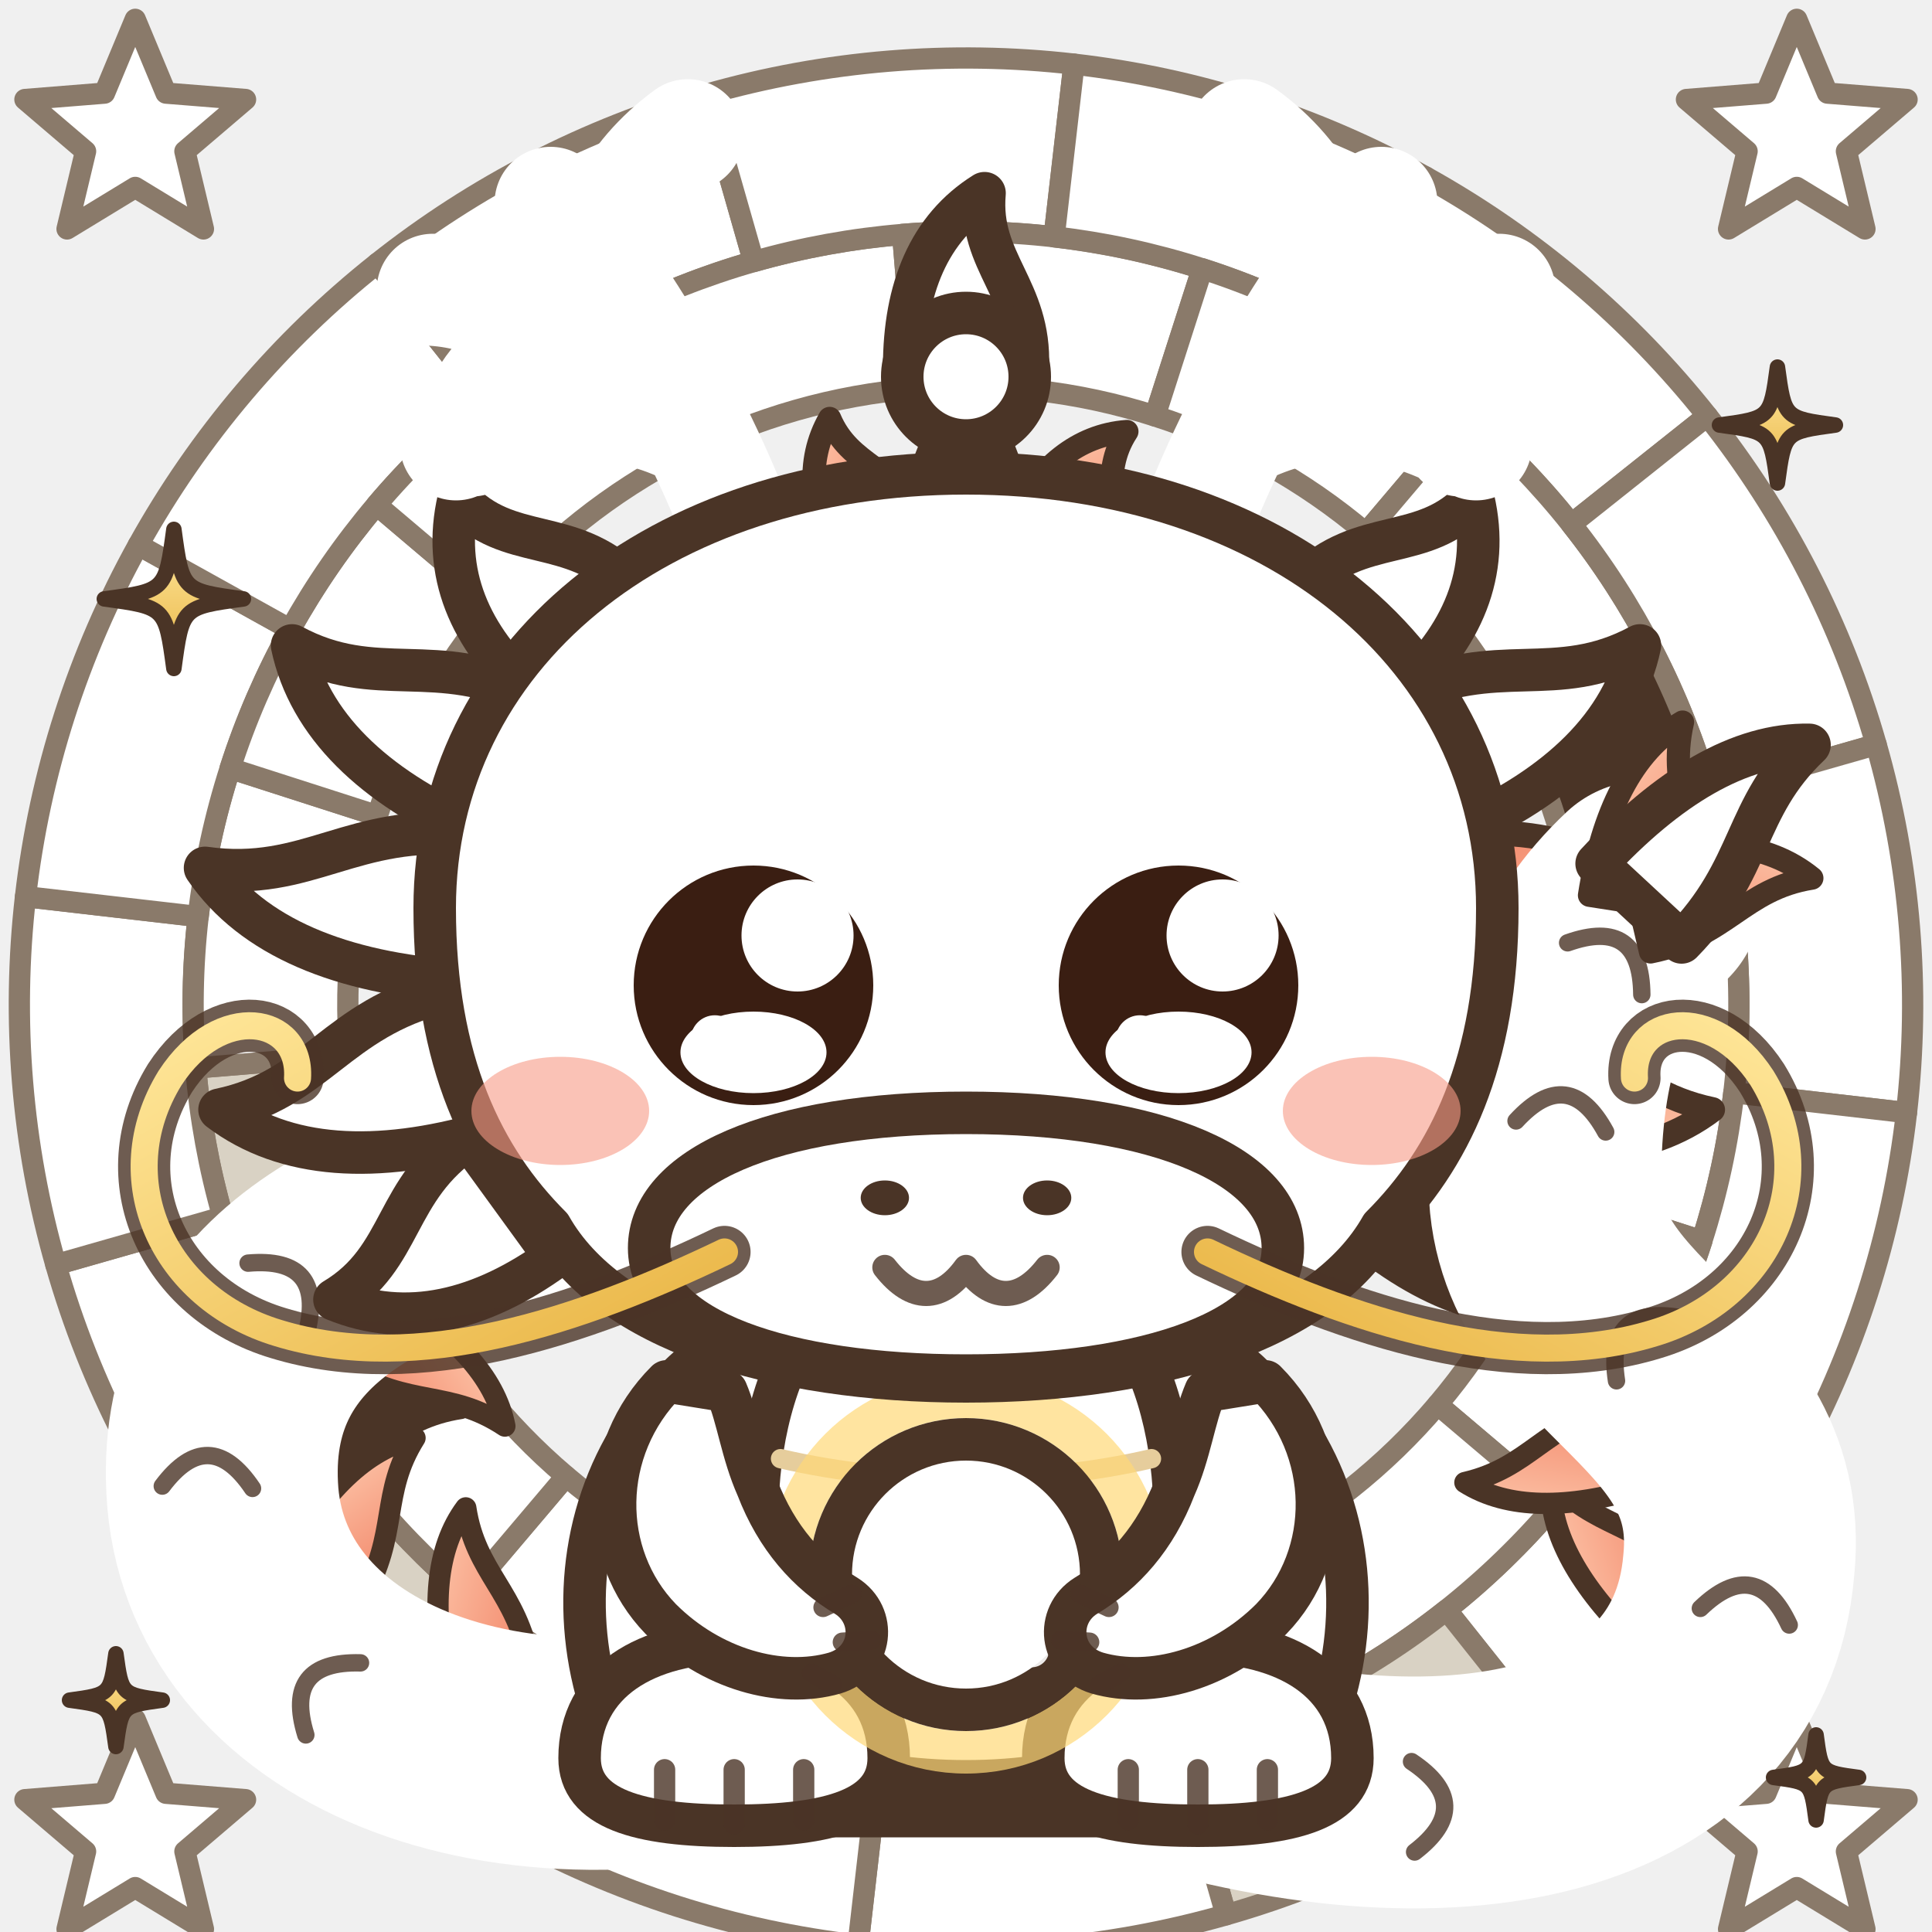
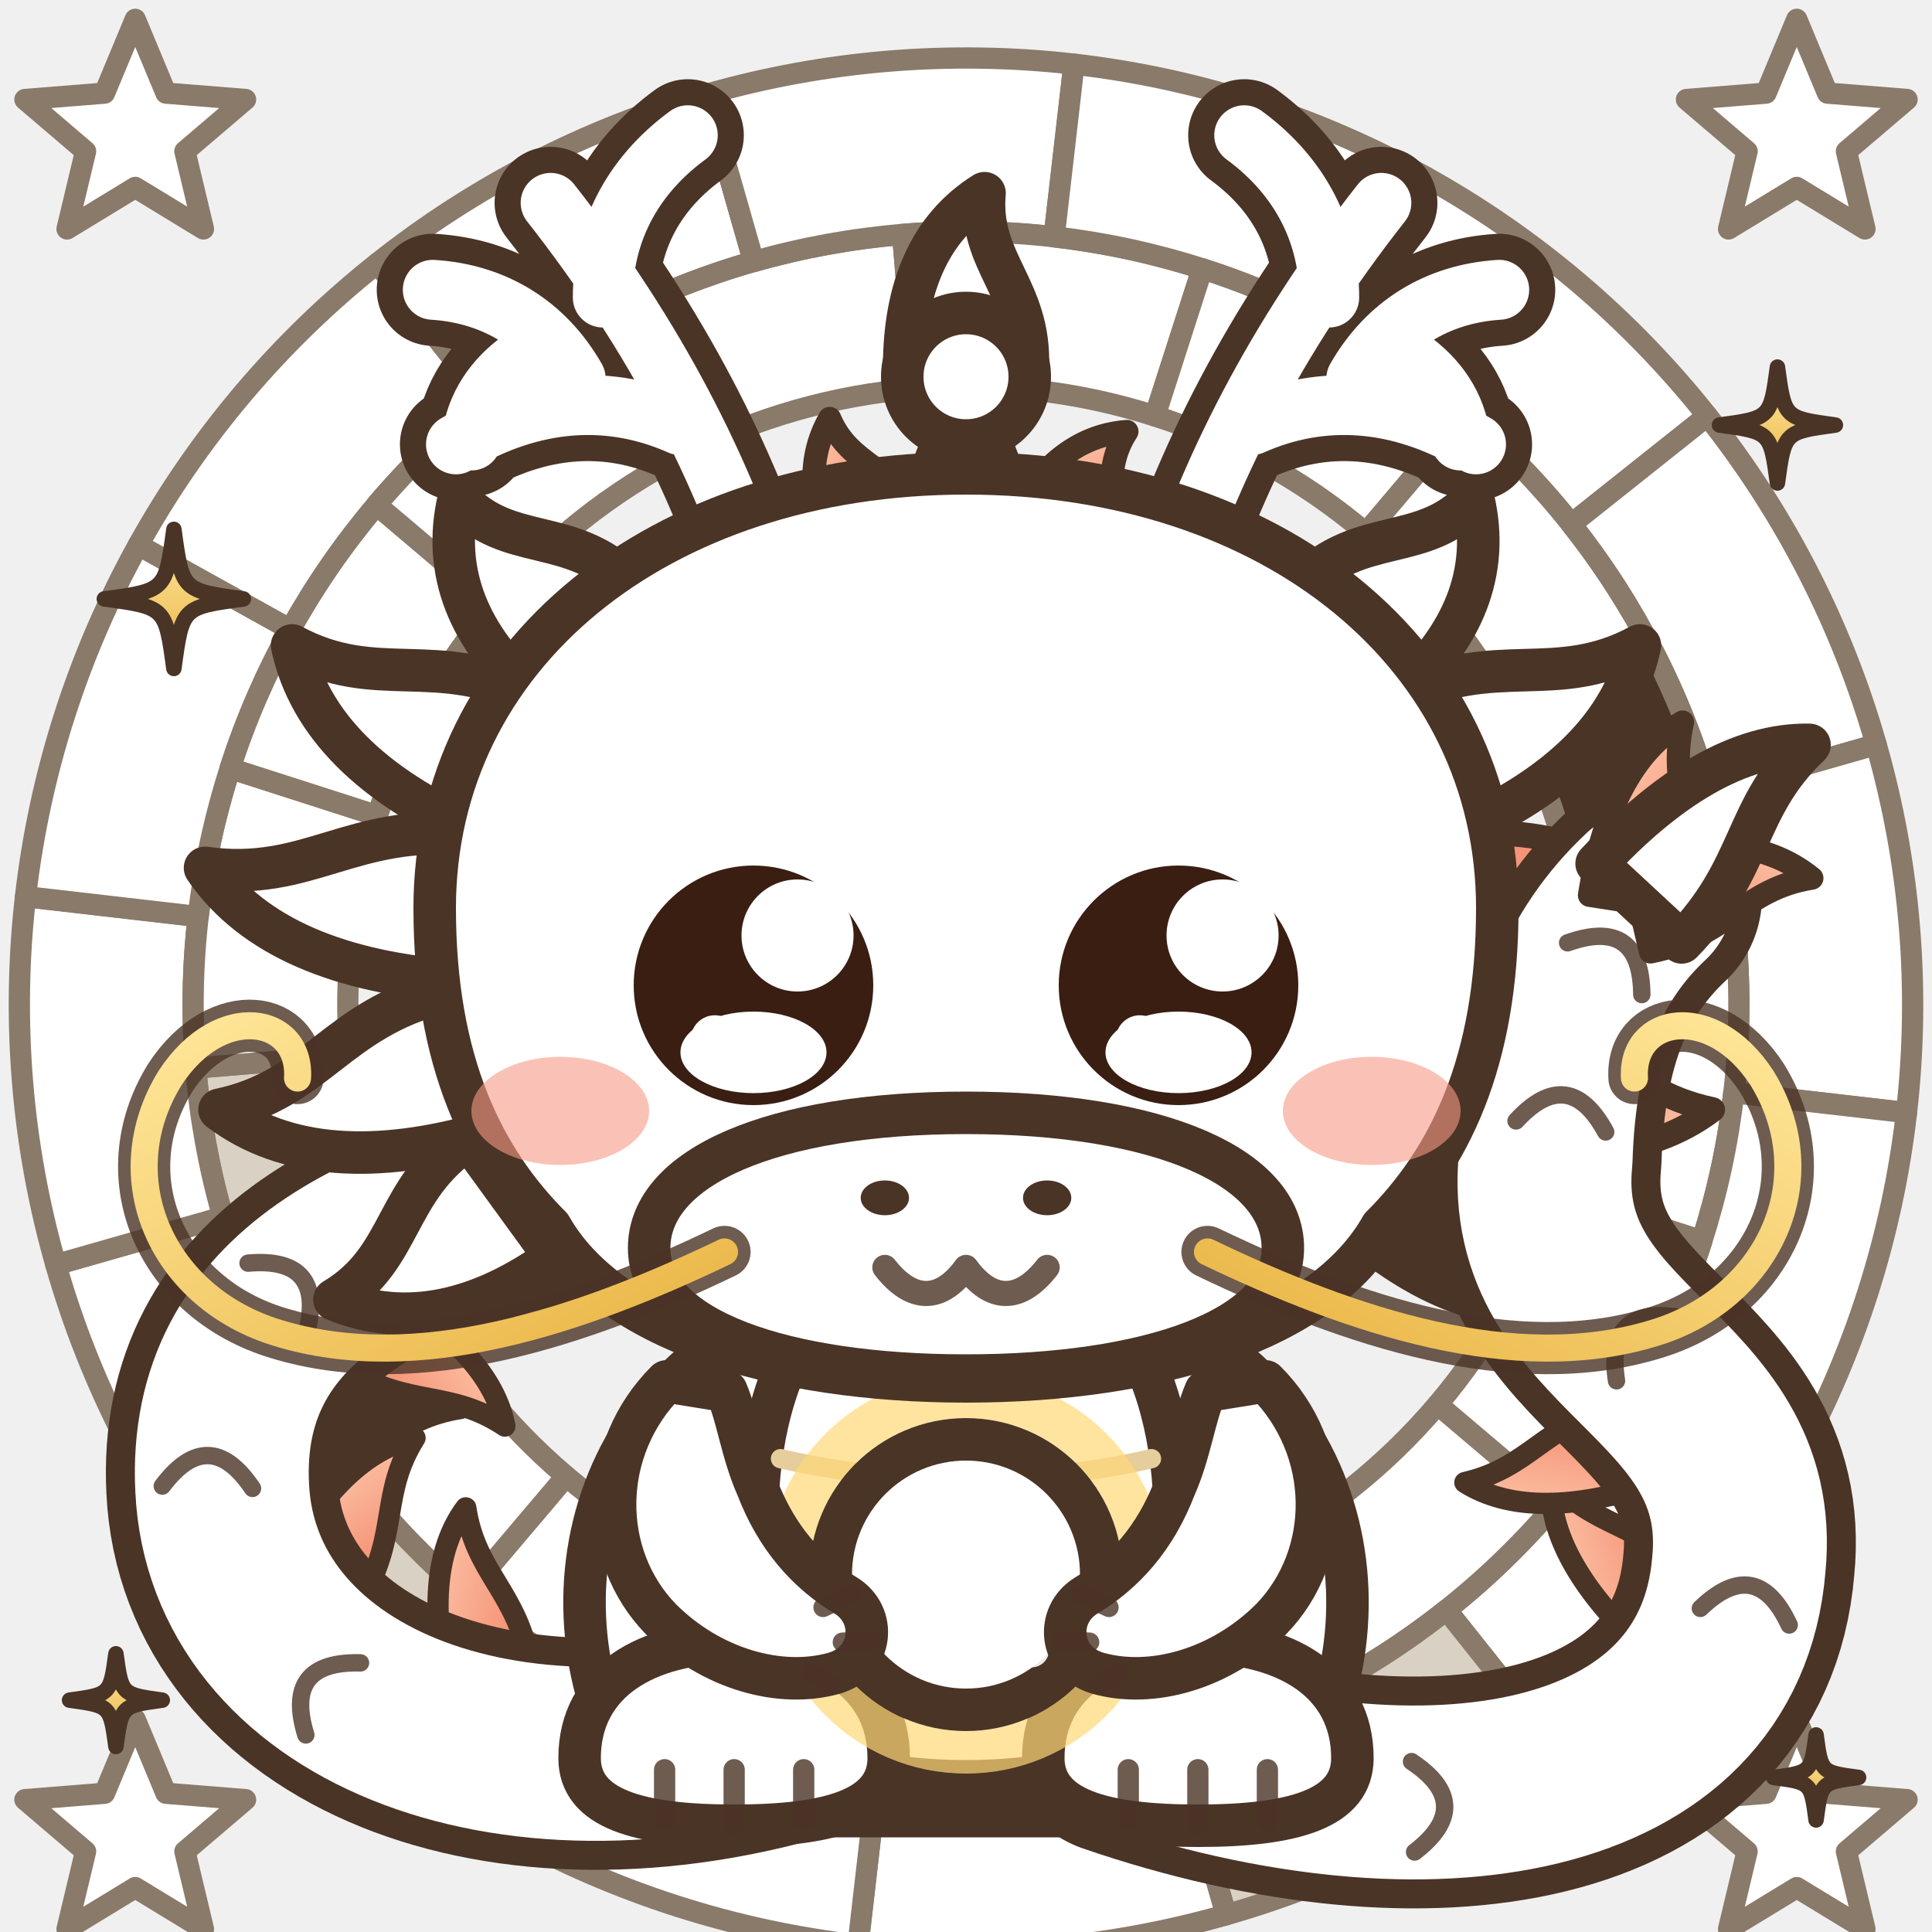
<svg xmlns="http://www.w3.org/2000/svg" viewBox="0 0 100 100" class="drawing" data-page="big-jade">
  <g class="backdrop" stroke="#8a7a6a" stroke-width="1.1" stroke-linejoin="round">
    <path d="M11.63 82.47A49 49 0 0 1 2.89 65.46L11.54 62.99A40 40 0 0 0 18.67 76.87Z" fill="#ffffff" data-kind="fill" data-r="0" />
    <path d="M14.42 70.28A40 40 0 0 1 10.13 55.28L18.11 54.62A32 32 0 0 0 21.54 66.63Z" fill="#d9d2c4" />
    <path d="M2.89 65.46A49 49 0 0 1 1.32 46.41L10.26 47.44A40 40 0 0 0 11.54 62.99Z" fill="#ffffff" data-kind="fill" data-r="1" />
    <path d="M10.13 55.28A40 40 0 0 1 11.91 39.77L19.53 42.22A32 32 0 0 0 18.11 54.62Z" fill="#ffffff" data-kind="fill" data-r="2" />
    <path d="M1.32 46.41A49 49 0 0 1 7.16 28.21L15.03 32.58A40 40 0 0 0 10.26 47.44Z" fill="#ffffff" data-kind="fill" data-r="3" />
    <path d="M11.91 39.77A40 40 0 0 1 19.49 26.13L25.59 31.30A32 32 0 0 0 19.53 42.22Z" fill="#ffffff" data-kind="fill" data-r="4" />
    <path d="M7.16 28.21A49 49 0 0 1 19.53 13.63L25.13 20.67A40 40 0 0 0 15.03 32.58Z" fill="#ffffff" data-kind="fill" data-r="5" />
    <path d="M19.49 26.13A40 40 0 0 1 31.72 16.42L35.37 23.54A32 32 0 0 0 25.59 31.30Z" fill="#ffffff" data-kind="fill" data-r="6" />
    <path d="M19.53 13.63A49 49 0 0 1 36.54 4.89L39.01 13.54A40 40 0 0 0 25.13 20.67Z" fill="#ffffff" data-kind="fill" data-r="7" />
    <path d="M31.72 16.42A40 40 0 0 1 46.72 12.13L47.38 20.11A32 32 0 0 0 35.37 23.54Z" fill="#ffffff" data-kind="fill" data-r="8" />
    <path d="M36.54 4.89A49 49 0 0 1 55.59 3.32L54.56 12.26A40 40 0 0 0 39.01 13.54Z" fill="#ffffff" data-kind="fill" data-r="9" />
    <path d="M46.72 12.13A40 40 0 0 1 62.23 13.91L59.78 21.53A32 32 0 0 0 47.38 20.11Z" fill="#ffffff" data-kind="fill" data-r="10" />
    <path d="M55.59 3.32A49 49 0 0 1 73.79 9.16L69.42 17.03A40 40 0 0 0 54.56 12.26Z" fill="#ffffff" data-kind="fill" data-r="11" />
    <path d="M62.23 13.91A40 40 0 0 1 75.87 21.49L70.70 27.59A32 32 0 0 0 59.78 21.53Z" fill="#ffffff" data-kind="fill" data-r="12" />
    <path d="M73.79 9.16A49 49 0 0 1 88.37 21.53L81.33 27.13A40 40 0 0 0 69.42 17.03Z" fill="#ffffff" data-kind="fill" data-r="13" />
    <path d="M75.87 21.49A40 40 0 0 1 85.58 33.72L78.46 37.37A32 32 0 0 0 70.70 27.59Z" fill="#ffffff" data-kind="fill" data-r="14" />
    <path d="M88.37 21.53A49 49 0 0 1 97.11 38.54L88.46 41.01A40 40 0 0 0 81.33 27.13Z" fill="#ffffff" data-kind="fill" data-r="15" />
    <path d="M85.58 33.72A40 40 0 0 1 89.87 48.72L81.89 49.38A32 32 0 0 0 78.46 37.37Z" fill="#4a3426" />
    <path d="M97.11 38.54A49 49 0 0 1 98.68 57.59L89.74 56.56A40 40 0 0 0 88.46 41.01Z" fill="#ffffff" data-kind="fill" data-r="16" />
    <path d="M89.87 48.72A40 40 0 0 1 88.09 64.23L80.47 61.78A32 32 0 0 0 81.89 49.38Z" fill="#ffffff" data-kind="fill" data-r="17" />
    <path d="M98.68 57.59A49 49 0 0 1 92.84 75.79L84.97 71.42A40 40 0 0 0 89.74 56.56Z" fill="#ffffff" data-kind="fill" data-r="18" />
    <path d="M88.09 64.23A40 40 0 0 1 80.51 77.87L74.41 72.70A32 32 0 0 0 80.47 61.78Z" fill="#ffffff" data-kind="fill" data-r="19" />
    <path d="M92.84 75.79A49 49 0 0 1 80.47 90.37L74.87 83.33A40 40 0 0 0 84.97 71.42Z" fill="#ffffff" data-kind="fill" data-r="20" />
    <path d="M80.51 77.87A40 40 0 0 1 68.28 87.58L64.63 80.46A32 32 0 0 0 74.41 72.70Z" fill="#ffffff" data-kind="fill" data-r="21" />
    <path d="M80.47 90.37A49 49 0 0 1 63.46 99.11L60.99 90.46A40 40 0 0 0 74.87 83.33Z" fill="#d9d2c4" />
    <path d="M68.28 87.58A40 40 0 0 1 53.28 91.87L52.62 83.89A32 32 0 0 0 64.63 80.46Z" fill="#d9d2c4" />
    <path d="M63.46 99.11A49 49 0 0 1 44.41 100.68L45.44 91.74A40 40 0 0 0 60.99 90.46Z" fill="#ffffff" data-kind="fill" data-r="22" />
    <path d="M53.28 91.87A40 40 0 0 1 37.77 90.09L40.22 82.47A32 32 0 0 0 52.62 83.89Z" fill="#d9d2c4" />
    <path d="M44.41 100.68A49 49 0 0 1 26.21 94.84L30.58 86.97A40 40 0 0 0 45.44 91.74Z" fill="#ffffff" data-kind="fill" data-r="23" />
    <path d="M37.77 90.09A40 40 0 0 1 24.13 82.51L29.30 76.41A32 32 0 0 0 40.22 82.47Z" fill="#ffffff" data-kind="fill" data-r="24" />
    <path d="M26.21 94.84A49 49 0 0 1 11.63 82.47L18.67 76.87A40 40 0 0 0 30.58 86.97Z" fill="#d9d2c4" />
    <path d="M24.13 82.51A40 40 0 0 1 14.42 70.28L21.54 66.63A32 32 0 0 0 29.30 76.41Z" fill="#ffffff" data-kind="fill" data-r="25" />
    <path d="M7.00 1.00L8.59 4.82L12.71 5.15L9.57 7.83L10.53 11.85L7.00 9.70L3.47 11.85L4.43 7.83L1.29 5.15L5.41 4.82Z" fill="#ffffff" data-kind="fill" data-r="26" />
    <path d="M93.00 1.00L94.59 4.82L98.71 5.15L95.57 7.83L96.53 11.85L93.00 9.70L89.47 11.85L90.43 7.83L87.29 5.15L91.41 4.82Z" fill="#ffffff" data-kind="fill" data-r="27" />
    <path d="M7.00 89.00L8.59 92.82L12.71 93.15L9.57 95.83L10.53 99.85L7.00 97.70L3.47 99.85L4.43 95.83L1.29 93.15L5.41 92.82Z" fill="#ffffff" data-kind="fill" data-r="28" />
    <path d="M93.00 89.00L94.59 92.82L98.71 93.15L95.57 95.83L96.53 99.85L93.00 97.70L89.47 99.85L90.43 95.83L87.29 93.15L91.41 92.82Z" fill="#ffffff" data-kind="fill" data-r="29" />
  </g>
  <defs>
    <linearGradient id="jade-f5-coral" x1="0" y1="0" x2="1" y2="1">
      <stop offset="0" stop-color="#ffd0b4" />
      <stop offset="1" stop-color="#f2876a" />
    </linearGradient>
    <linearGradient id="jade-f5-horn" x1="0" y1="0" x2="1" y2="1">
      <stop offset="0" stop-color="#ffe79a" />
      <stop offset="1" stop-color="#e9b443" />
    </linearGradient>
    <linearGradient id="jade-f5-gold" x1="0" y1="0" x2="0" y2="1">
      <stop offset="0" stop-color="#ffe9a0" />
      <stop offset="1" stop-color="#e9b443" />
    </linearGradient>
  </defs>
  <g stroke-linejoin="round" stroke-linecap="round">
    <path transform="translate(25.29 86.59) rotate(-12.26)" d="M-2.2 0C-2.2 -3.87 -1.32 -6.88 0.66 -8.6C0.44 -5.16 2.31 -3.87 2.2 0Z" fill="url(#jade-f5-coral)" stroke="#4a3426" stroke-width="1.1" />
    <path transform="translate(16.8 81.67) rotate(28.49)" d="M-2.2 0C-2.2 -3.87 -1.32 -6.88 0.66 -8.6C0.44 -5.16 2.31 -3.87 2.2 0Z" fill="url(#jade-f5-coral)" stroke="#4a3426" stroke-width="1.1" />
    <path transform="translate(15.3 74.1) rotate(77.64)" d="M-2.2 0C-2.2 -3.87 -1.32 -6.88 0.66 -8.6C0.44 -5.16 2.31 -3.87 2.2 0Z" fill="#4a3426" stroke="#4a3426" stroke-width="1.1" />
    <path transform="translate(19.01 68.95) rotate(119.94)" d="M-2.2 0C-2.2 -3.87 -1.32 -6.88 0.66 -8.6C0.44 -5.16 2.31 -3.87 2.2 0Z" fill="url(#jade-f5-coral)" stroke="#4a3426" stroke-width="1.1" />
-     <path d="M42 89C26 94 12 88 11.5 77C11 67 20 63 31 61" fill="none" stroke="#ffffff" stroke-width="12" data-kind="stroke" data-r="30" />
-     <path d="M42 89C26 94 12 88 11.5 77C11 67 20 63 31 61" fill="none" stroke="#ffffff" stroke-width="9" data-kind="stroke" data-r="31" />
+     <path d="M42 89C26 94 12 88 11.5 77C11 67 20 63 31 61" fill="none" stroke="#4a3426" stroke-width="12" />
+     <path d="M42 89C26 94 12 88 11.5 77C11 67 20 63 31 61" fill="none" stroke="#ffffff" stroke-width="9" data-kind="stroke" data-r="30" />
    <path d="M32.15 89.16Q28.88 91.51 32.17 93.84" fill="none" stroke="#4a3426" stroke-width=".9" stroke-opacity="0.8" />
    <path d="M18.66 86.07Q14.64 85.96 15.83 89.8" fill="none" stroke="#4a3426" stroke-width=".9" stroke-opacity="0.8" />
    <path d="M13.07 77.04Q10.82 73.7 8.4 76.92" fill="none" stroke="#4a3426" stroke-width=".9" stroke-opacity="0.8" />
    <path d="M15.88 68.94Q16.85 65.03 12.84 65.38" fill="none" stroke="#4a3426" stroke-width=".9" stroke-opacity="0.8" />
    <path d="M25.2 64Q27.75 60.89 23.98 59.48" fill="none" stroke="#4a3426" stroke-width=".9" stroke-opacity="0.8" />
-     <path transform="translate(30 33) rotate(-48)" d="M-3.8 0C-3.8 -4.25 -2.28 -7.56 1.14 -9.45C0.76 -5.67 3.99 -4.25 3.8 0Z" fill="#ffffff" stroke="#4a3426" stroke-width="2.2" data-kind="fill" data-r="32" stroke-linejoin="round" />
-     <path transform="translate(26 39.5) rotate(-66)" d="M-3.8 0C-3.8 -5.59 -2.28 -9.94 1.14 -12.42C0.76 -7.45 3.99 -5.59 3.8 0Z" fill="#ffffff" stroke="#4a3426" stroke-width="2.2" data-kind="fill" data-r="33" stroke-linejoin="round" />
-     <path transform="translate(24 47) rotate(-86)" d="M-3.8 0C-3.8 -6.07 -2.28 -10.8 1.14 -13.5C0.76 -8.1 3.99 -6.07 3.8 0Z" fill="#ffffff" stroke="#4a3426" stroke-width="2.2" data-kind="fill" data-r="34" stroke-linejoin="round" />
-     <path transform="translate(24 55) rotate(-106)" d="M-3.8 0C-3.8 -5.77 -2.28 -10.26 1.14 -12.82C0.76 -7.69 3.99 -5.77 3.8 0Z" fill="#ffffff" stroke="#4a3426" stroke-width="2.2" data-kind="fill" data-r="35" stroke-linejoin="round" />
-     <path transform="translate(26.5 62) rotate(-126)" d="M-3.8 0C-3.8 -4.74 -2.28 -8.42 1.14 -10.53C0.76 -6.32 3.99 -4.74 3.8 0Z" fill="#ffffff" stroke="#4a3426" stroke-width="2.2" data-kind="fill" data-r="36" stroke-linejoin="round" />
+     <path transform="translate(30 33) rotate(-48)" d="M-3.8 0C-3.8 -4.25 -2.28 -7.56 1.14 -9.45C0.76 -5.67 3.99 -4.25 3.8 0Z" fill="#ffffff" stroke="#4a3426" stroke-width="2.2" data-kind="fill" data-r="31" stroke-linejoin="round" />
+     <path transform="translate(26 39.5) rotate(-66)" d="M-3.8 0C-3.8 -5.59 -2.28 -9.94 1.14 -12.42C0.76 -7.45 3.99 -5.59 3.8 0Z" fill="#ffffff" stroke="#4a3426" stroke-width="2.2" data-kind="fill" data-r="32" stroke-linejoin="round" />
+     <path transform="translate(24 47) rotate(-86)" d="M-3.8 0C-3.8 -6.07 -2.28 -10.8 1.14 -13.5C0.76 -8.1 3.99 -6.07 3.8 0Z" fill="#ffffff" stroke="#4a3426" stroke-width="2.2" data-kind="fill" data-r="33" stroke-linejoin="round" />
+     <path transform="translate(24 55) rotate(-106)" d="M-3.8 0C-3.8 -5.77 -2.28 -10.26 1.14 -12.82C0.76 -7.69 3.99 -5.77 3.8 0Z" fill="#ffffff" stroke="#4a3426" stroke-width="2.2" data-kind="fill" data-r="34" stroke-linejoin="round" />
+     <path transform="translate(26.5 62) rotate(-126)" d="M-3.8 0C-3.8 -4.74 -2.28 -8.42 1.14 -10.53C0.76 -6.32 3.99 -4.74 3.8 0Z" fill="#ffffff" stroke="#4a3426" stroke-width="2.2" data-kind="fill" data-r="35" stroke-linejoin="round" />
    <g transform="matrix(-1 0 0 1 100 0)">
-       <path transform="translate(30 33) rotate(-48)" d="M-3.8 0C-3.8 -4.25 -2.28 -7.56 1.14 -9.45C0.76 -5.67 3.99 -4.25 3.8 0Z" fill="#ffffff" stroke="#4a3426" stroke-width="2.2" data-kind="fill" data-r="37" stroke-linejoin="round" />
-       <path transform="translate(26 39.5) rotate(-66)" d="M-3.8 0C-3.8 -5.59 -2.28 -9.94 1.14 -12.42C0.76 -7.45 3.99 -5.59 3.8 0Z" fill="#ffffff" stroke="#4a3426" stroke-width="2.2" data-kind="fill" data-r="38" stroke-linejoin="round" />
+       <path transform="translate(30 33) rotate(-48)" d="M-3.8 0C-3.8 -4.25 -2.28 -7.56 1.14 -9.45C0.76 -5.67 3.99 -4.25 3.8 0Z" fill="#ffffff" stroke="#4a3426" stroke-width="2.2" data-kind="fill" data-r="36" stroke-linejoin="round" />
+       <path transform="translate(26 39.5) rotate(-66)" d="M-3.8 0C-3.8 -5.59 -2.28 -9.94 1.14 -12.42C0.76 -7.45 3.99 -5.59 3.8 0Z" fill="#ffffff" stroke="#4a3426" stroke-width="2.2" data-kind="fill" data-r="37" stroke-linejoin="round" />
      <path transform="translate(24 47) rotate(-86)" d="M-3.8 0C-3.8 -6.07 -2.28 -10.8 1.14 -13.5C0.76 -8.1 3.99 -6.07 3.8 0Z" fill="url(#jade-f5-coral)" stroke="#4a3426" stroke-width="1.3" />
      <path transform="translate(24 55) rotate(-106)" d="M-3.8 0C-3.8 -5.77 -2.28 -10.26 1.14 -12.82C0.76 -7.69 3.99 -5.77 3.8 0Z" fill="url(#jade-f5-coral)" stroke="#4a3426" stroke-width="1.3" />
      <path transform="translate(26.5 62) rotate(-126)" d="M-3.8 0C-3.8 -4.74 -2.28 -8.42 1.14 -10.53C0.76 -6.32 3.99 -4.74 3.8 0Z" fill="url(#jade-f5-coral)" stroke="#4a3426" stroke-width="1.3" />
    </g>
-     <path d="M39.5 31C37.5 24.5 34 17.5 28.5 10.5M35.2 22C31.6 20.4 27.6 20.6 23.6 23M31.2 15.4C31.2 12.2 32.6 9.2 35.6 7M29.8 19.6C28.2 16.8 25.6 15.2 22.4 15M27 18.6C25.6 19.6 24.6 21 24.4 22.8" fill="none" stroke="#ffffff" stroke-width="5.8" data-kind="stroke" data-r="39" />
-     <path d="M39.5 31C37.5 24.5 34 17.5 28.5 10.5M35.2 22C31.6 20.4 27.6 20.6 23.6 23M31.2 15.4C31.2 12.2 32.6 9.2 35.6 7M29.8 19.6C28.2 16.8 25.6 15.2 22.4 15M27 18.6C25.6 19.6 24.6 21 24.4 22.8" fill="none" stroke="#ffffff" stroke-width="3.1" data-kind="stroke" data-r="40" />
+     <path d="M39.5 31C37.5 24.5 34 17.5 28.5 10.5M35.2 22C31.6 20.4 27.6 20.6 23.6 23M31.2 15.4C31.2 12.2 32.6 9.2 35.6 7M29.8 19.6C28.2 16.8 25.6 15.2 22.4 15M27 18.6C25.6 19.6 24.6 21 24.4 22.8" fill="none" stroke="#4a3426" stroke-width="5.8" />
+     <path d="M39.5 31C37.5 24.5 34 17.5 28.5 10.5M35.2 22C31.6 20.4 27.6 20.6 23.6 23M31.2 15.4C31.2 12.2 32.6 9.2 35.6 7M29.8 19.6C28.2 16.8 25.6 15.2 22.4 15M27 18.6C25.6 19.6 24.6 21 24.4 22.8" fill="none" stroke="#ffffff" stroke-width="3.1" data-kind="stroke" data-r="38" />
    <g transform="matrix(-1 0 0 1 100 0)">
-       <path d="M39.5 31C37.5 24.5 34 17.5 28.5 10.5M35.2 22C31.6 20.4 27.6 20.6 23.6 23M31.2 15.4C31.2 12.2 32.6 9.2 35.6 7M29.8 19.6C28.2 16.8 25.6 15.2 22.4 15M27 18.6C25.6 19.6 24.6 21 24.4 22.8" fill="none" stroke="#ffffff" stroke-width="5.8" data-kind="stroke" data-r="39" />
-       <path d="M39.5 31C37.5 24.5 34 17.5 28.5 10.5M35.2 22C31.6 20.4 27.6 20.6 23.6 23M31.2 15.4C31.2 12.2 32.6 9.2 35.6 7M29.8 19.6C28.2 16.8 25.6 15.2 22.4 15M27 18.6C25.6 19.6 24.6 21 24.4 22.8" fill="none" stroke="#ffffff" stroke-width="3.1" data-kind="stroke" data-r="40" />
+       <path d="M39.5 31C37.5 24.5 34 17.5 28.5 10.5M35.2 22C31.6 20.4 27.6 20.6 23.6 23M31.2 15.4C31.2 12.2 32.6 9.2 35.6 7M29.8 19.6C28.2 16.8 25.6 15.2 22.4 15M27 18.6C25.6 19.6 24.6 21 24.4 22.8" fill="none" stroke="#4a3426" stroke-width="5.8" />
+       <path d="M39.5 31C37.5 24.5 34 17.5 28.5 10.5M35.2 22C31.6 20.4 27.6 20.6 23.6 23M31.2 15.4C31.2 12.2 32.6 9.2 35.6 7M29.8 19.6C28.2 16.8 25.6 15.2 22.4 15M27 18.6C25.6 19.6 24.6 21 24.4 22.8" fill="none" stroke="#ffffff" stroke-width="3.1" data-kind="stroke" data-r="38" />
    </g>
    <path transform="translate(85.91 83.09) rotate(-45.06)" d="M-2.2 0C-2.2 -3.87 -1.32 -6.88 0.66 -8.6C0.44 -5.16 2.31 -3.87 2.2 0Z" fill="url(#jade-f5-coral)" stroke="#4a3426" stroke-width="1.1" />
    <path transform="translate(84.25 74.9) rotate(-106.67)" d="M-2.2 0C-2.2 -3.87 -1.32 -6.88 0.66 -8.6C0.44 -5.16 2.31 -3.87 2.2 0Z" fill="url(#jade-f5-coral)" stroke="#4a3426" stroke-width="1.1" />
    <path transform="translate(76.8 64.67) rotate(-80.22)" d="M-2.2 0C-2.2 -3.87 -1.32 -6.88 0.66 -8.6C0.44 -5.16 2.31 -3.87 2.2 0Z" fill="#4a3426" stroke="#4a3426" stroke-width="1.1" />
    <path transform="translate(77.26 53.27) rotate(-50.85)" d="M-2.2 0C-2.2 -3.87 -1.32 -6.88 0.66 -8.6C0.44 -5.16 2.31 -3.87 2.2 0Z" fill="url(#jade-f5-coral)" stroke="#4a3426" stroke-width="1.1" />
-     <path d="M58 90C74 95.5 89 93 90 81C91 71 79 70 80 60C80.2 53.5 82 49.4 85.2 46.4" fill="none" stroke="#ffffff" stroke-width="12" data-kind="stroke" data-r="30" />
-     <path d="M58 90C74 95.5 89 93 90 81C91 71 79 70 80 60C80.2 53.5 82 49.4 85.2 46.4" fill="none" stroke="#ffffff" stroke-width="9" data-kind="stroke" data-r="31" />
+     <path d="M58 90C74 95.5 89 93 90 81C91 71 79 70 80 60C80.2 53.5 82 49.4 85.2 46.4" fill="none" stroke="#4a3426" stroke-width="12" />
+     <path d="M58 90C74 95.5 89 93 90 81C91 71 79 70 80 60C80.2 53.5 82 49.4 85.2 46.4" fill="none" stroke="#ffffff" stroke-width="9" data-kind="stroke" data-r="30" />
    <path d="M73.06 91.18Q76.41 93.41 73.22 95.86" fill="none" stroke="#4a3426" stroke-width=".9" stroke-opacity="0.8" />
    <path d="M88.01 83.25Q90.91 80.46 92.61 84.11" fill="none" stroke="#4a3426" stroke-width=".9" stroke-opacity="0.8" />
    <path d="M83.67 71.47Q83.06 67.49 87.03 68.21" fill="none" stroke="#4a3426" stroke-width=".9" stroke-opacity="0.8" />
    <path d="M78.47 58.02Q81.19 55.06 83.11 58.59" fill="none" stroke="#4a3426" stroke-width=".9" stroke-opacity="0.8" />
    <path d="M81.14 48.8Q84.94 47.45 84.98 51.48" fill="none" stroke="#4a3426" stroke-width=".9" stroke-opacity="0.8" />
    <path transform="translate(84.84 46.74) rotate(8.85)" d="M-2.6 0C-2.6 -4.32 -1.56 -7.68 0.78 -9.6C0.52 -5.76 2.73 -4.32 2.6 0Z" fill="url(#jade-f5-coral)" stroke="#4a3426" stroke-width="1.2" />
    <path transform="translate(84.84 46.74) rotate(76.85)" d="M-2.6 0C-2.6 -4.05 -1.56 -7.2 0.78 -9C0.52 -5.4 2.73 -4.05 2.6 0Z" fill="url(#jade-f5-coral)" stroke="#4a3426" stroke-width="1.2" />
-     <path transform="translate(84.84 46.74) rotate(42.85)" d="M-3 0C-3 -5.4 -1.8 -9.6 0.9 -12C0.6 -7.2 3.15 -5.4 3 0Z" fill="#ffffff" stroke="#4a3426" stroke-width="2.2" data-kind="fill" data-r="41" stroke-linejoin="round" />
-     <path d="M31 88C28 78 34 66 50 66 66 66 72 78 69 88 68 92 64 94 58 94H42C36 94 32 92 31 88Z" fill="#ffffff" stroke="#4a3426" stroke-width="2.2" data-kind="fill" data-r="42" stroke-linejoin="round" />
+     <path transform="translate(84.84 46.74) rotate(42.85)" d="M-3 0C-3 -5.4 -1.8 -9.6 0.9 -12C0.6 -7.2 3.15 -5.4 3 0Z" fill="#ffffff" stroke="#4a3426" stroke-width="2.2" data-kind="fill" data-r="39" stroke-linejoin="round" />
+     <path d="M31 88C28 78 34 66 50 66 66 66 72 78 69 88 68 92 64 94 58 94H42C36 94 32 92 31 88Z" fill="#ffffff" stroke="#4a3426" stroke-width="2.2" data-kind="fill" data-r="40" stroke-linejoin="round" />
    <path d="M36 73.5q1.6-1.6 3.2 0M34.5 78.5q1.6-1.6 3.2 0M64 73.5q-1.6-1.6-3.2 0M65.5 78.5q-1.6-1.6-3.2 0" fill="none" stroke="#4a3426" stroke-width=".9" stroke-opacity="0.8" />
-     <path d="M41 70C45 69 55 69 59 70 62 76 61 85 58 91 53 92.6 47 92.6 42 91 39 85 38 76 41 70Z" fill="#ffffff" stroke="#4a3426" stroke-width="2.2" data-kind="fill" data-r="43" stroke-linejoin="round" />
+     <path d="M41 70C45 69 55 69 59 70 62 76 61 85 58 91 53 92.6 47 92.6 42 91 39 85 38 76 41 70Z" fill="#ffffff" stroke="#4a3426" stroke-width="2.2" data-kind="fill" data-r="41" stroke-linejoin="round" />
    <path d="M40.4 75.5c6 1.4 13.2 1.4 19.2 0M39.5 81c6.6 1.4 14.4 1.4 21 0M40.5 86.5c6 1.2 13 1.2 19 0" stroke="#e6cd9c" stroke-width="1" fill="none" />
-     <path d="M30 91C30 87 33.5 85 38 85S46 87 46 91C46 93.6 43 94.5 38 94.5S30 93.6 30 91Z" fill="#ffffff" stroke="#4a3426" stroke-width="2.2" data-kind="fill" data-r="44" stroke-linejoin="round" />
+     <path d="M30 91C30 87 33.5 85 38 85S46 87 46 91C46 93.6 43 94.5 38 94.5S30 93.6 30 91Z" fill="#ffffff" stroke="#4a3426" stroke-width="2.2" data-kind="fill" data-r="42" stroke-linejoin="round" />
    <path d="M34.4 91.6v2.6M38 91.6v2.8M41.6 91.6v2.6" stroke="#4a3426" stroke-width="1.1" fill="none" stroke-opacity="0.8" />
-     <path d="M54 91C54 87 57.5 85 62 85S70 87 70 91C70 93.6 67 94.5 62 94.5S54 93.6 54 91Z" fill="#ffffff" stroke="#4a3426" stroke-width="2.2" data-kind="fill" data-r="45" stroke-linejoin="round" />
+     <path d="M54 91C54 87 57.5 85 62 85S70 87 70 91C70 93.6 67 94.5 62 94.5S54 93.6 54 91Z" fill="#ffffff" stroke="#4a3426" stroke-width="2.2" data-kind="fill" data-r="43" stroke-linejoin="round" />
    <path d="M58.4 91.6v2.6M62 91.6v2.8M65.6 91.6v2.6" stroke="#4a3426" stroke-width="1.1" fill="none" stroke-opacity="0.8" />
    <circle cx="50" cy="81.5" r="9.2" fill="none" stroke="#ffd978" stroke-width="2.2" opacity=".7" />
-     <circle cx="50" cy="81.5" r="7" fill="#ffffff" stroke="#4a3426" stroke-width="2.2" data-kind="fill" data-r="46" stroke-linejoin="round" />
+     <circle cx="50" cy="81.5" r="7" fill="#ffffff" stroke="#4a3426" stroke-width="2.2" data-kind="fill" data-r="44" stroke-linejoin="round" />
    <circle cx="53.4" cy="85.4" r=".9" fill="#fff" opacity=".9" />
-     <path d="M34.5 71.5C31 75 31 80.5 34.2 83.8 36.8 86.4 40.4 87.4 43.2 86.6 45.2 86 45.4 83.6 43.8 82.6 41.8 81.4 40.2 79.6 39.2 77 38.4 75.2 38.2 73.4 37.6 72Z" fill="#ffffff" stroke="#4a3426" stroke-width="2.2" data-kind="fill" data-r="47" stroke-linejoin="round" />
+     <path d="M34.5 71.5C31 75 31 80.5 34.2 83.8 36.8 86.4 40.4 87.4 43.2 86.6 45.2 86 45.4 83.6 43.8 82.6 41.8 81.4 40.2 79.6 39.2 77 38.4 75.2 38.2 73.4 37.6 72Z" fill="#ffffff" stroke="#4a3426" stroke-width="2.2" data-kind="fill" data-r="45" stroke-linejoin="round" />
    <path d="M42.6 83.2l1.5-.7M43.6 85l1.5-.1M42 86.6l1.1.6" stroke="#4a3426" stroke-width="1" fill="none" stroke-opacity="0.8" />
    <g transform="matrix(-1 0 0 1 100 0)">
-       <path d="M34.5 71.5C31 75 31 80.5 34.2 83.8 36.8 86.4 40.4 87.4 43.2 86.6 45.2 86 45.4 83.6 43.8 82.6 41.8 81.4 40.2 79.6 39.2 77 38.4 75.2 38.2 73.4 37.6 72Z" fill="#ffffff" stroke="#4a3426" stroke-width="2.2" data-kind="fill" data-r="48" stroke-linejoin="round" />
+       <path d="M34.5 71.5C31 75 31 80.5 34.2 83.8 36.8 86.4 40.4 87.4 43.2 86.6 45.2 86 45.4 83.6 43.8 82.6 41.8 81.4 40.2 79.6 39.2 77 38.4 75.2 38.2 73.4 37.6 72Z" fill="#ffffff" stroke="#4a3426" stroke-width="2.2" data-kind="fill" data-r="46" stroke-linejoin="round" />
      <path d="M42.6 83.2l1.5-.7M43.6 85l1.5-.1M42 86.6l1.1.6" stroke="#4a3426" stroke-width="1" fill="none" stroke-opacity="0.8" />
    </g>
    <path transform="translate(45.5 28) rotate(-28)" d="M-2.4 0C-2.4 -3.06 -1.44 -5.44 0.72 -6.8C0.48 -4.08 2.52 -3.06 2.4 0Z" fill="url(#jade-f5-coral)" stroke="#4a3426" stroke-width="1.2" />
    <path transform="translate(54.5 28) rotate(28)" d="M-2.4 0C-2.4 -3.06 -1.44 -5.44 0.72 -6.8C0.48 -4.08 2.52 -3.06 2.4 0Z" fill="url(#jade-f5-coral)" stroke="#4a3426" stroke-width="1.2" />
    <path transform="translate(50 27.5) rotate(4)" d="M-2.8 0C-2.8 -3.6 -1.68 -6.4 0.84 -8C0.56 -4.8 2.94 -3.6 2.8 0Z" fill="url(#jade-f5-coral)" stroke="#4a3426" stroke-width="1.2" />
-     <path transform="translate(50 19) rotate(0)" d="M-3.2 0C-3.2 -4.05 -1.92 -7.2 0.96 -9C0.64 -5.4 3.36 -4.05 3.2 0Z" fill="#ffffff" stroke="#4a3426" stroke-width="2.2" data-kind="fill" data-r="49" stroke-linejoin="round" />
-     <circle cx="50" cy="19.5" r="3.3" fill="#ffffff" stroke="#4a3426" stroke-width="2.2" data-kind="fill" data-r="50" stroke-linejoin="round" />
-     <path d="M50 24.5C66 24.5 77.5 34 77.5 47 77.5 55 75 60 71.5 63.5 68.5 68.8 60 71.5 50 71.5S31.5 68.8 28.5 63.5C25 60 22.5 55 22.5 47 22.5 34 34 24.5 50 24.5Z" fill="#ffffff" stroke="#4a3426" stroke-width="2.2" data-kind="fill" data-r="51" stroke-linejoin="round" />
-     <path d="M50 57.6C60 57.6 66.4 60.4 66.4 64.6 66.4 68.8 59.4 71.2 50 71.2S33.6 68.8 33.6 64.6C33.6 60.4 40 57.6 50 57.6Z" fill="#ffffff" stroke="#4a3426" stroke-width="2.2" data-kind="fill" data-r="52" stroke-linejoin="round" />
+     <path transform="translate(50 19) rotate(0)" d="M-3.2 0C-3.2 -4.05 -1.92 -7.2 0.96 -9C0.64 -5.4 3.36 -4.05 3.2 0Z" fill="#ffffff" stroke="#4a3426" stroke-width="2.2" data-kind="fill" data-r="47" stroke-linejoin="round" />
+     <circle cx="50" cy="19.5" r="3.3" fill="#ffffff" stroke="#4a3426" stroke-width="2.2" data-kind="fill" data-r="48" stroke-linejoin="round" />
+     <path d="M50 24.5C66 24.5 77.5 34 77.5 47 77.5 55 75 60 71.5 63.5 68.5 68.8 60 71.5 50 71.5S31.5 68.8 28.5 63.5C25 60 22.5 55 22.5 47 22.5 34 34 24.5 50 24.5Z" fill="#ffffff" stroke="#4a3426" stroke-width="2.2" data-kind="fill" data-r="49" stroke-linejoin="round" />
+     <path d="M50 57.6C60 57.6 66.4 60.4 66.4 64.6 66.4 68.8 59.4 71.2 50 71.2S33.6 68.8 33.6 64.6C33.6 60.4 40 57.6 50 57.6Z" fill="#ffffff" stroke="#4a3426" stroke-width="2.2" data-kind="fill" data-r="50" stroke-linejoin="round" />
    <ellipse cx="45.8" cy="62" rx="1.25" ry=".9" fill="#4a3426" />
    <ellipse cx="54.2" cy="62" rx="1.25" ry=".9" fill="#4a3426" />
    <path d="M45.8 65.6c1.4 1.8 2.9 1.8 4.2 0 1.3 1.8 2.8 1.8 4.2 0" fill="none" stroke="#4a3426" stroke-width="1.3" stroke-opacity="0.8" />
    <path d="M37.5 64.8C30 68.4 21.6 71.2 14.4 69C8.4 67.2 5.6 61 8.8 55.8C11.4 51.8 15.6 52.6 15.4 55.8" fill="none" stroke="#4a3426" stroke-width="2.7" stroke-opacity="0.8" />
    <path d="M37.5 64.8C30 68.4 21.6 71.2 14.4 69C8.4 67.2 5.6 61 8.8 55.8C11.4 51.8 15.6 52.6 15.4 55.8" fill="none" stroke="url(#jade-f5-horn)" stroke-width="1.4" />
    <g transform="matrix(-1 0 0 1 100 0)">
      <path d="M37.5 64.8C30 68.4 21.6 71.2 14.4 69C8.4 67.2 5.6 61 8.8 55.8C11.4 51.8 15.6 52.6 15.4 55.8" fill="none" stroke="#4a3426" stroke-width="2.7" stroke-opacity="0.8" />
      <path d="M37.5 64.8C30 68.4 21.6 71.2 14.4 69C8.4 67.2 5.6 61 8.8 55.8C11.4 51.8 15.6 52.6 15.4 55.8" fill="none" stroke="url(#jade-f5-horn)" stroke-width="1.4" />
    </g>
    <circle cx="39" cy="51" r="6.2" fill="#3a1e12" />
-     <ellipse cx="39" cy="54.47" rx="3.78" ry="2.11" fill="#ffffff" data-kind="fill" data-r="53" />
+     <ellipse cx="39" cy="54.47" rx="3.78" ry="2.11" fill="#ffffff" data-kind="fill" data-r="51" />
    <circle cx="41.28" cy="48.42" r="2.9" fill="#fff" />
    <circle cx="37" cy="53.8" r="1.25" fill="#fff" />
    <circle cx="61" cy="51" r="6.2" fill="#3a1e12" />
-     <ellipse cx="61" cy="54.47" rx="3.78" ry="2.11" fill="#ffffff" data-kind="fill" data-r="53" />
+     <ellipse cx="61" cy="54.47" rx="3.78" ry="2.11" fill="#ffffff" data-kind="fill" data-r="51" />
    <circle cx="63.28" cy="48.42" r="2.9" fill="#fff" />
    <circle cx="59" cy="53.8" r="1.25" fill="#fff" />
    <ellipse cx="29" cy="57.5" rx="4.6" ry="2.8" fill="#f79a86" opacity=".6" />
    <ellipse cx="71" cy="57.5" rx="4.6" ry="2.8" fill="#f79a86" opacity=".6" />
    <path d="M9 27.4C9.43 30.57 9.43 30.57 12.6 31 9.43 31.43 9.43 31.43 9 34.6 8.57 31.43 8.57 31.43 5.4 31 8.57 30.57 8.57 30.57 9 27.4Z" fill="url(#jade-f5-gold)" stroke="#4a3426" stroke-width=".8" />
    <path d="M92 19C92.36 21.64 92.36 21.64 95 22 92.36 22.36 92.36 22.36 92 25 91.64 22.36 91.64 22.36 89 22 91.64 21.64 91.64 21.64 92 19Z" fill="url(#jade-f5-gold)" stroke="#4a3426" stroke-width=".8" />
    <path d="M6 85.6C6.29 87.71 6.29 87.71 8.4 88 6.29 88.29 6.29 88.29 6 90.4 5.71 88.29 5.71 88.29 3.6 88 5.71 87.71 5.71 87.71 6 85.6Z" fill="url(#jade-f5-gold)" stroke="#4a3426" stroke-width=".8" />
    <path d="M94 89.8C94.26 91.74 94.26 91.74 96.2 92 94.26 92.26 94.26 92.26 94 94.2 93.74 92.26 93.74 92.26 91.8 92 93.74 91.74 93.74 91.74 94 89.8Z" fill="url(#jade-f5-gold)" stroke="#4a3426" stroke-width=".8" />
  </g>
</svg>
